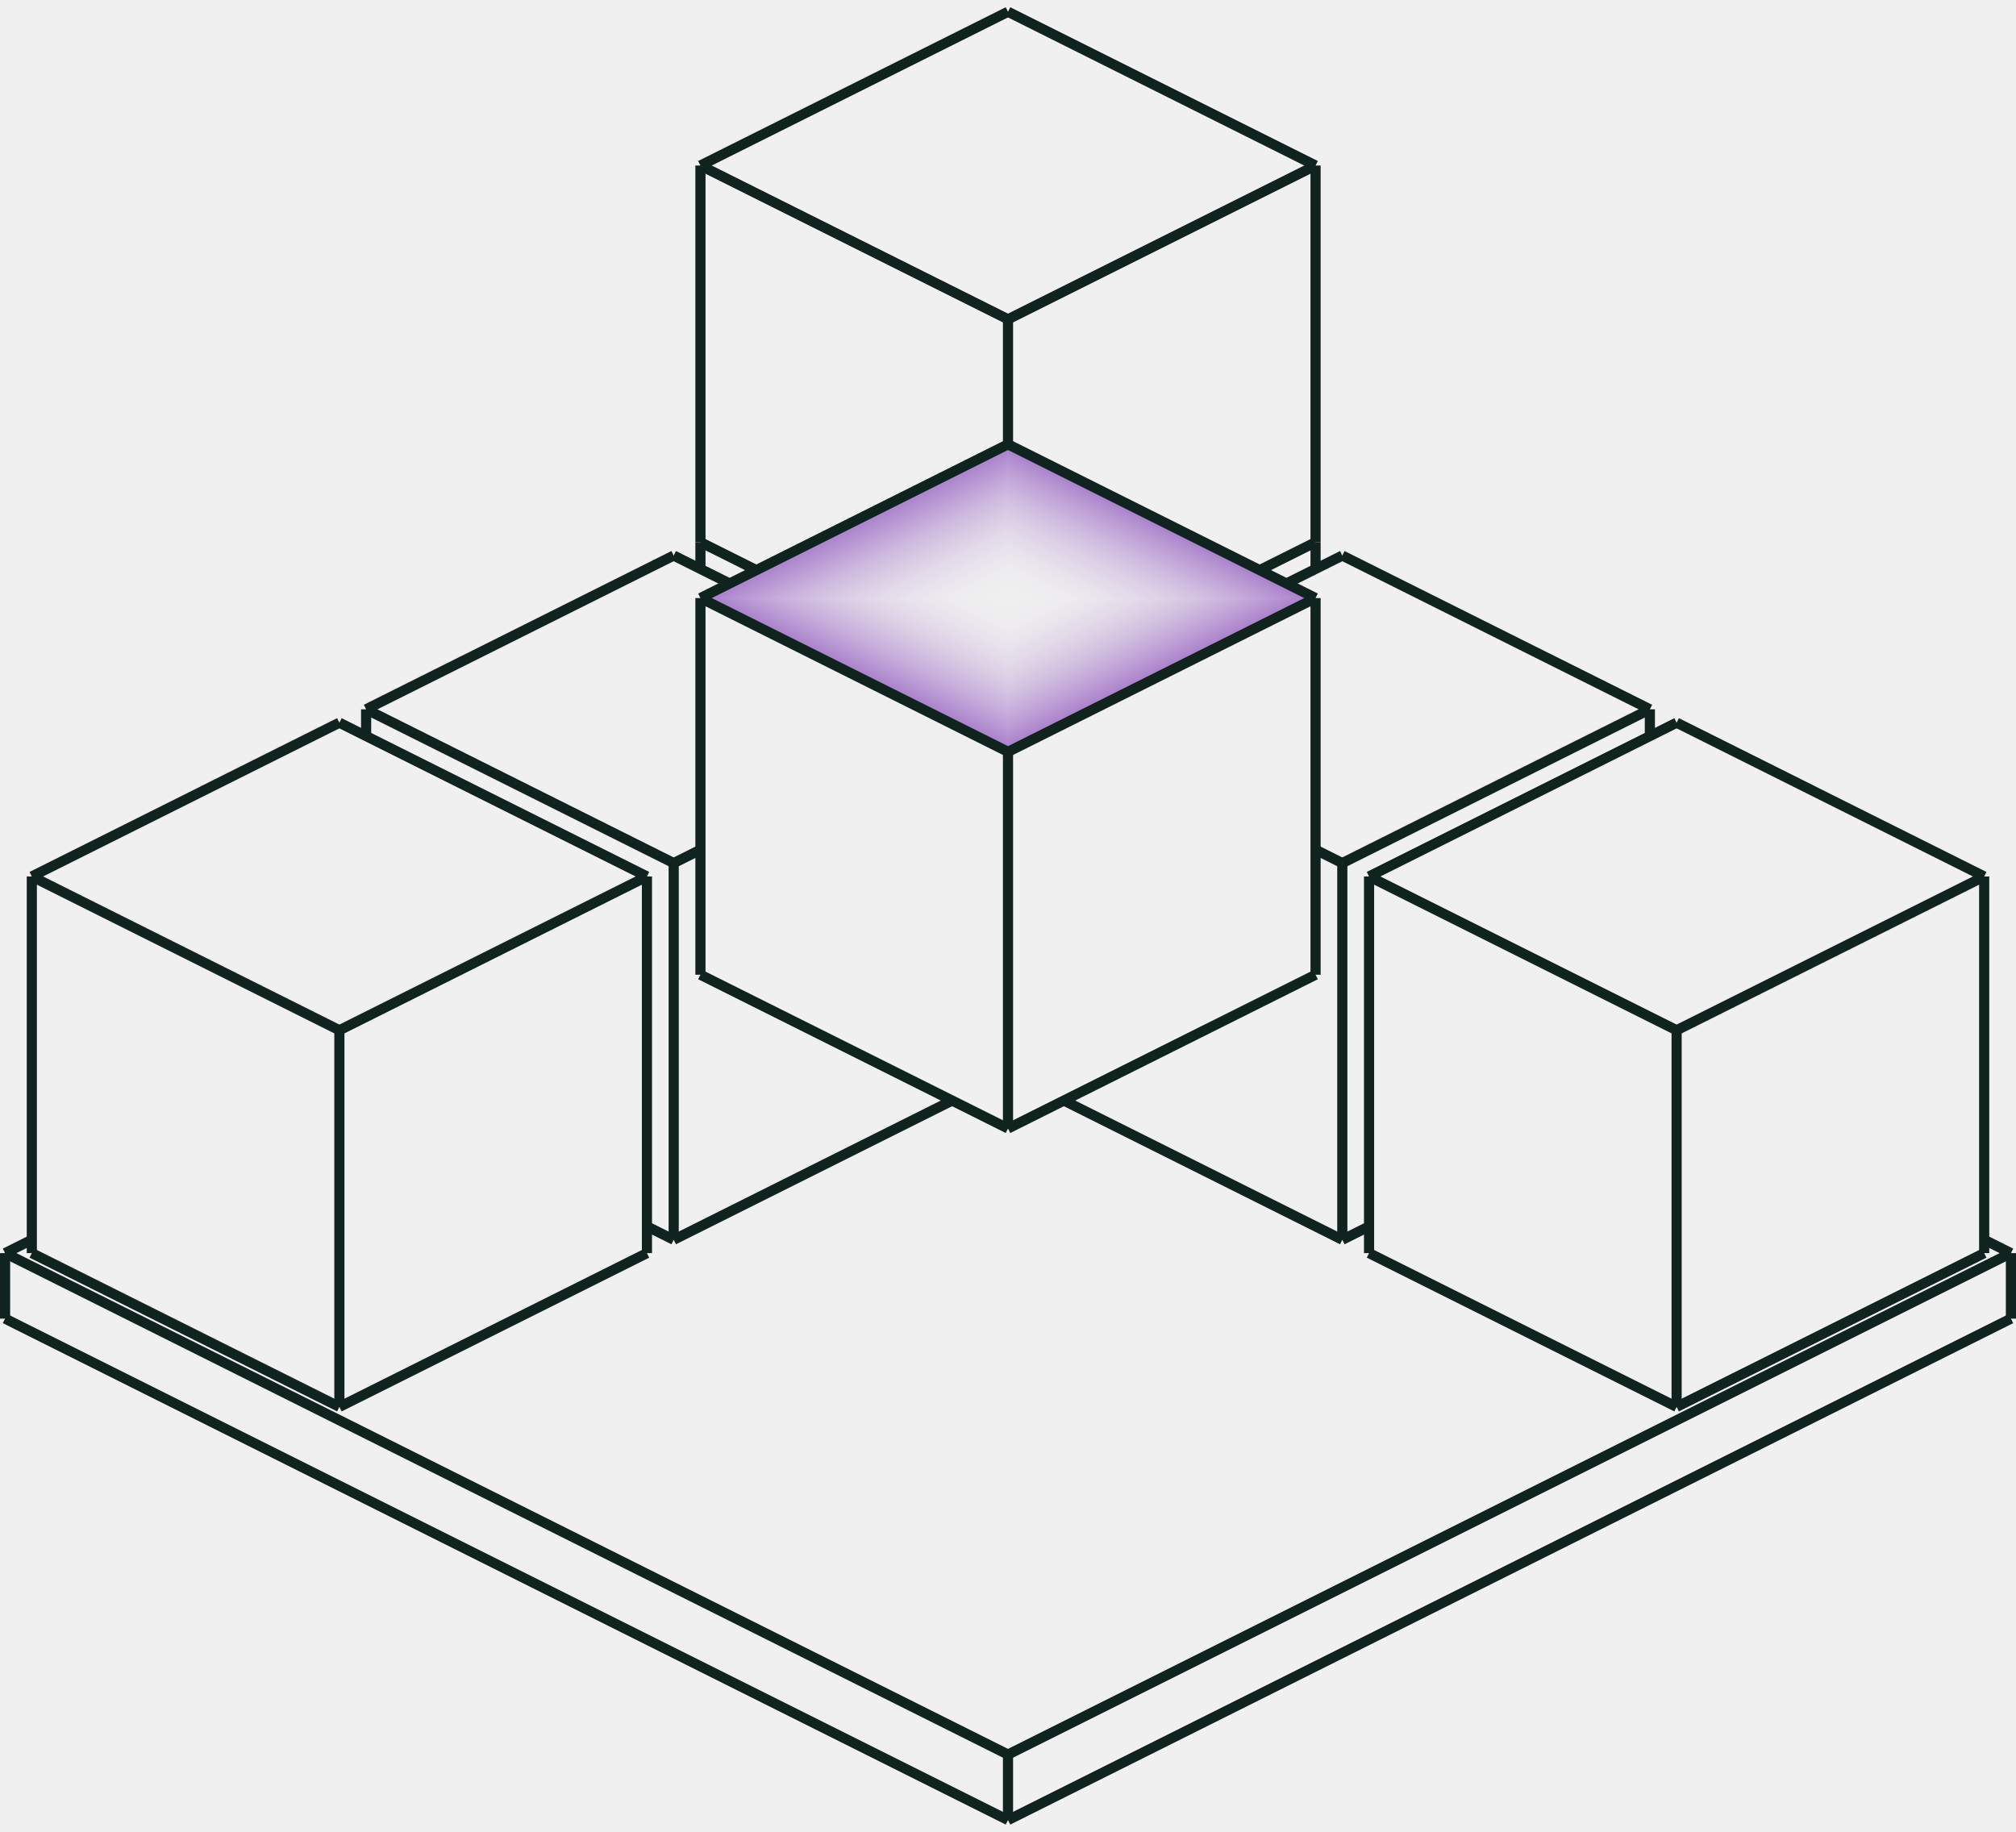
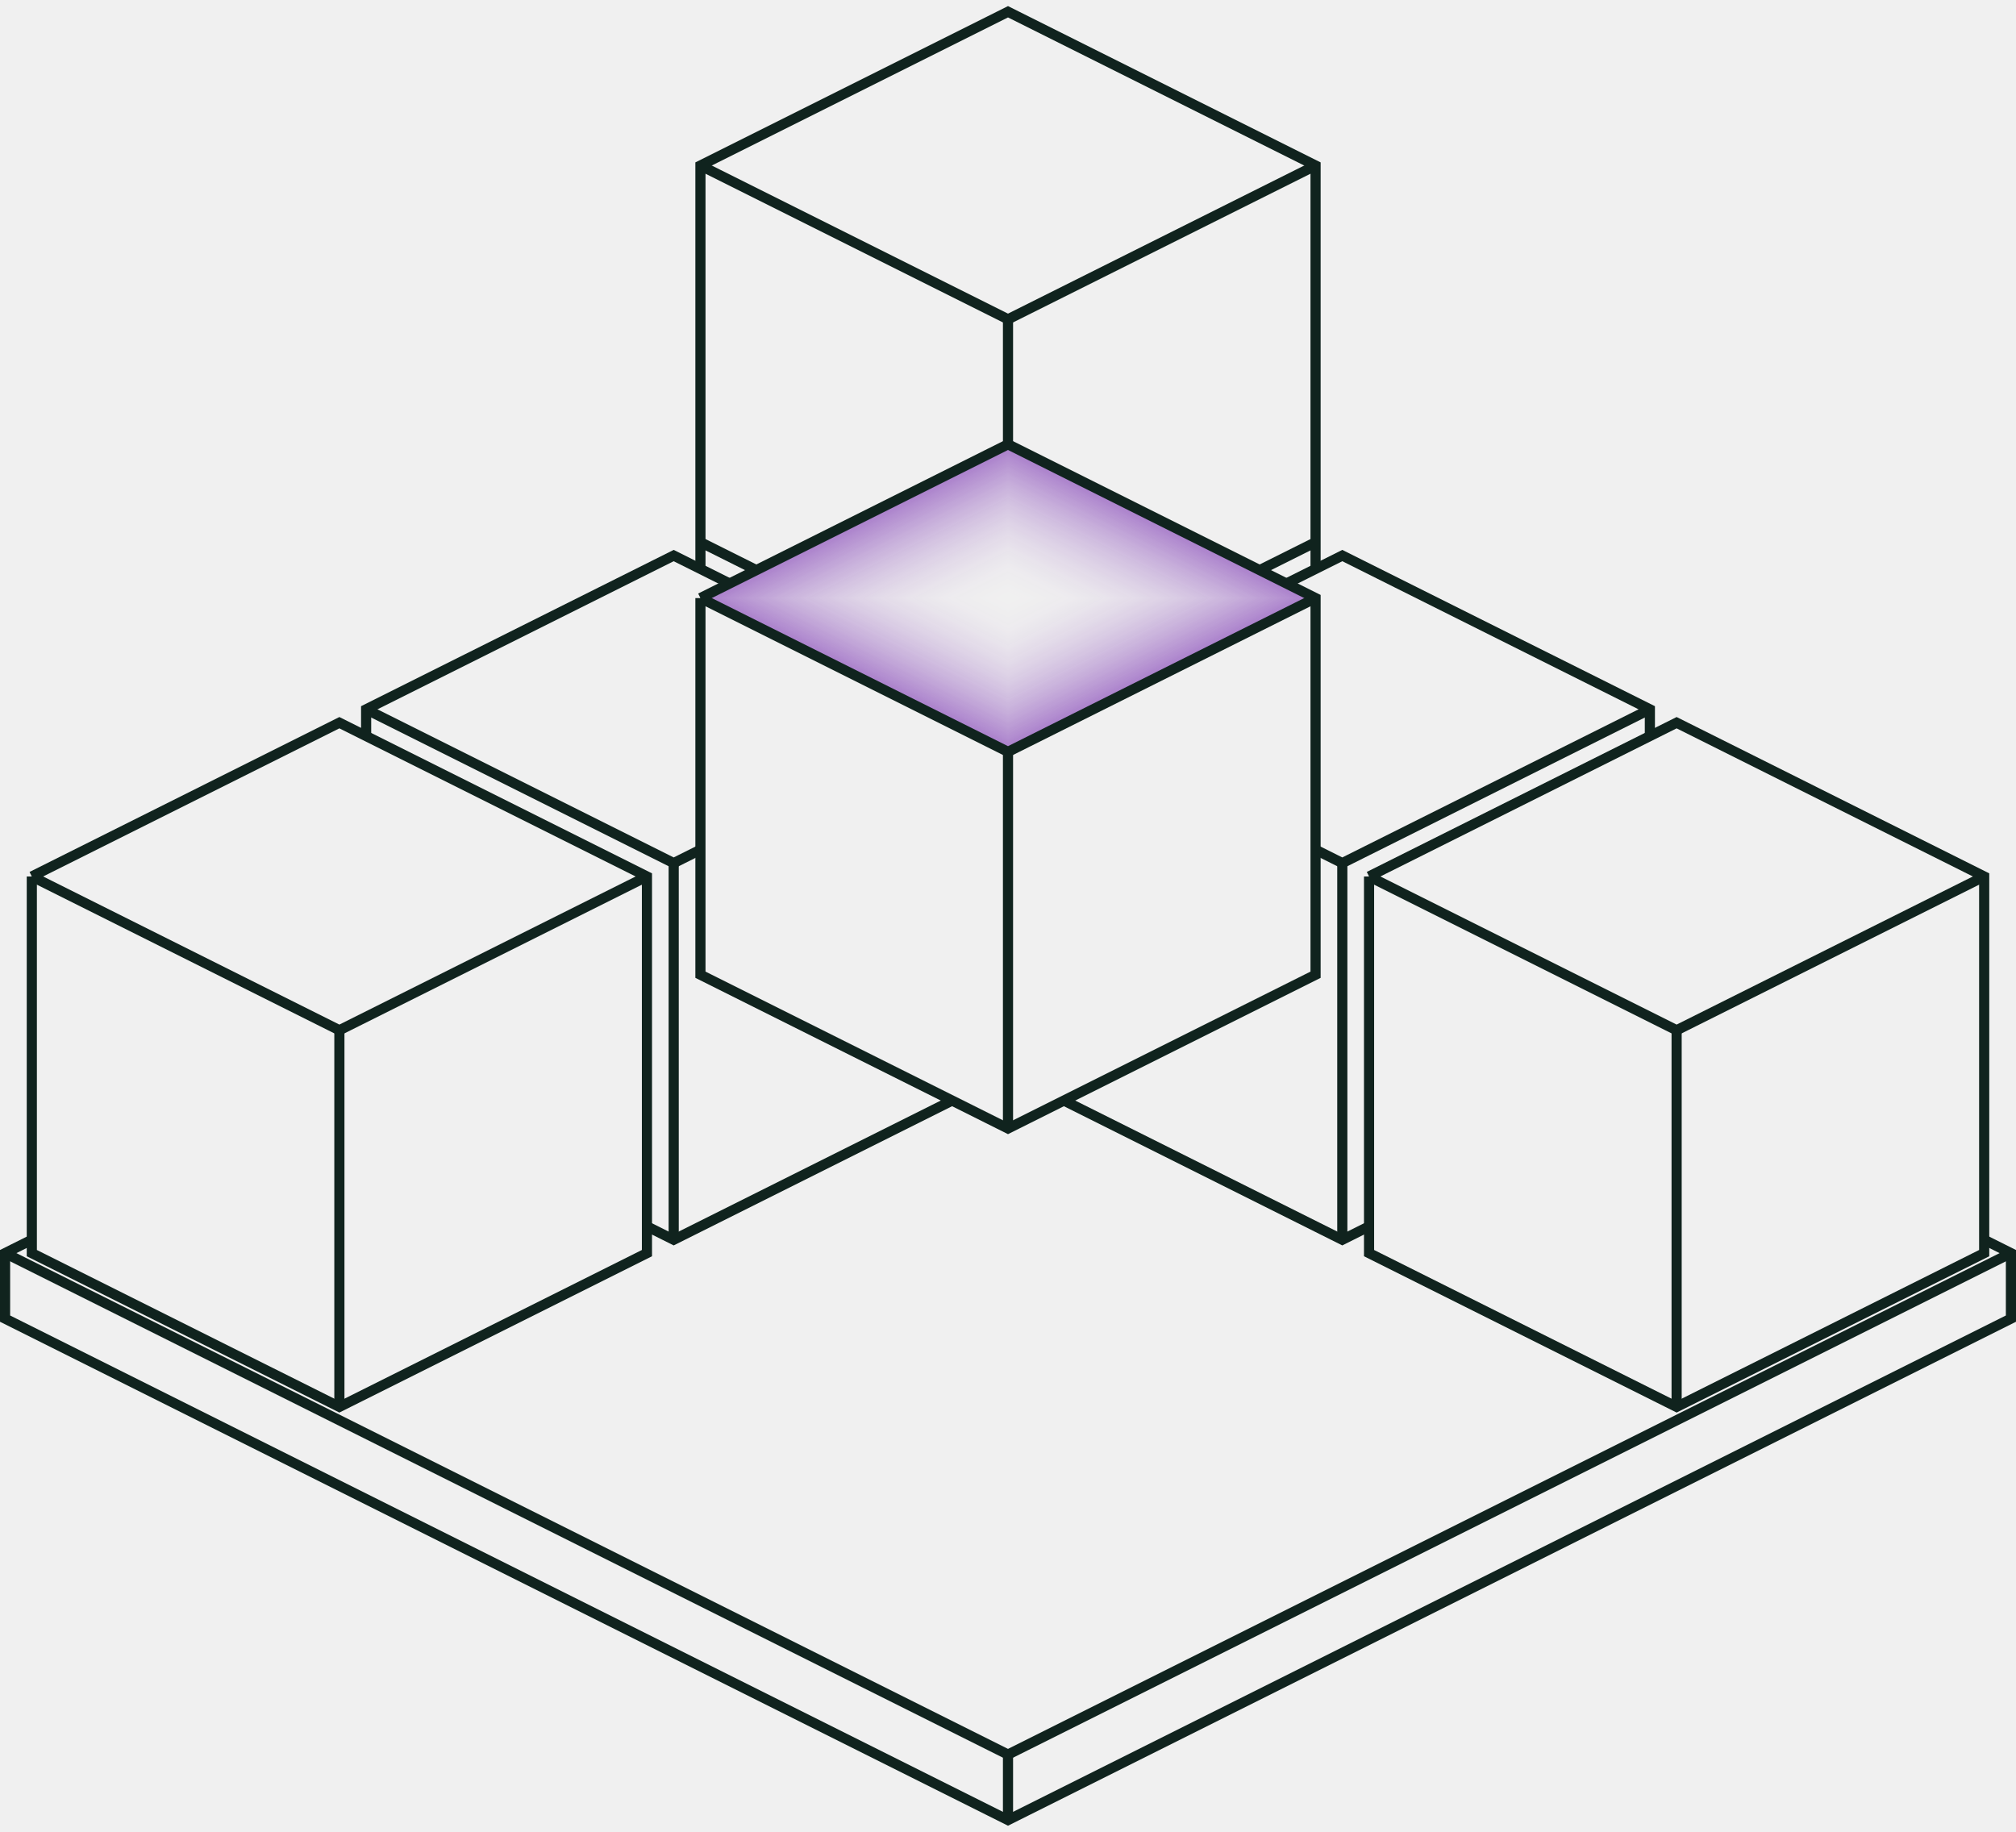
- <svg xmlns="http://www.w3.org/2000/svg" width="254.45" height="231.221" viewBox="64.775 76.39 254.45 231.221" data-projection="orthographic" data-hidden-runs="0" data-visible-runs="63">
+ <svg xmlns="http://www.w3.org/2000/svg" width="254.45" height="231.221" viewBox="64.775 76.39 254.45 231.221" data-projection="orthographic" data-hidden-runs="0" data-visible-runs="25">
  <defs>
    <mask id="build-iris-0" maskUnits="userSpaceOnUse" x="0" y="0" width="384" height="384" style="mask-type:luminance">
      <path d="M192 132.471L153.181 151.881L192 171.29L230.819 151.881Z" fill="white" fill-rule="evenodd" />
      <path d="M192 132.673L153.585 151.881L192 171.088L230.415 151.881Z" fill="rgb(250,250,250)" />
      <path d="M192 132.876L153.989 151.881L192 170.886L230.011 151.881Z" fill="rgb(244,244,244)" />
      <path d="M192 133.078L154.394 151.881L192 170.684L229.606 151.881Z" fill="rgb(239,239,239)" />
      <path d="M192 133.28L154.798 151.881L192 170.482L229.202 151.881Z" fill="rgb(234,234,234)" />
      <path d="M192 133.482L155.203 151.881L192 170.28L228.797 151.881Z" fill="rgb(229,229,229)" />
      <path d="M192 133.684L155.607 151.881L192 170.077L228.393 151.881Z" fill="rgb(224,224,224)" />
      <path d="M192 133.886L156.011 151.881L192 169.875L227.989 151.881Z" fill="rgb(219,219,219)" />
      <path d="M192 134.089L156.416 151.881L192 169.673L227.584 151.881Z" fill="rgb(214,214,214)" />
      <path d="M192 134.291L156.82 151.881L192 169.471L227.18 151.881Z" fill="rgb(209,209,209)" />
      <path d="M192 134.493L157.224 151.881L192 169.269L226.776 151.881Z" fill="rgb(205,205,205)" />
      <path d="M192 134.695L157.629 151.881L192 169.066L226.371 151.881Z" fill="rgb(200,200,200)" />
      <path d="M192 134.897L158.033 151.881L192 168.864L225.967 151.881Z" fill="rgb(195,195,195)" />
      <path d="M192 135.1L158.437 151.881L192 168.662L225.563 151.881Z" fill="rgb(191,191,191)" />
      <path d="M192 135.302L158.842 151.881L192 168.46L225.158 151.881Z" fill="rgb(186,186,186)" />
      <path d="M192 135.504L159.246 151.881L192 168.258L224.754 151.881Z" fill="rgb(182,182,182)" />
      <path d="M192 135.706L159.651 151.881L192 168.056L224.349 151.881Z" fill="rgb(177,177,177)" />
      <path d="M192 135.908L160.055 151.881L192 167.853L223.945 151.881Z" fill="rgb(173,173,173)" />
      <path d="M192 136.11L160.459 151.881L192 167.651L223.541 151.881Z" fill="rgb(168,168,168)" />
      <path d="M192 136.313L160.864 151.881L192 167.449L223.136 151.881Z" fill="rgb(164,164,164)" />
      <path d="M192 136.515L161.268 151.881L192 167.247L222.732 151.881Z" fill="rgb(160,160,160)" />
      <path d="M192 136.717L161.672 151.881L192 167.045L222.328 151.881Z" fill="rgb(156,156,156)" />
      <path d="M192 136.919L162.077 151.881L192 166.842L221.923 151.881Z" fill="rgb(152,152,152)" />
      <path d="M192 137.121L162.481 151.881L192 166.64L221.519 151.881Z" fill="rgb(147,147,147)" />
      <path d="M192 137.324L162.886 151.881L192 166.438L221.114 151.881Z" fill="rgb(143,143,143)" />
      <path d="M192 137.526L163.29 151.881L192 166.236L220.71 151.881Z" fill="rgb(139,139,139)" />
      <path d="M192 137.728L163.694 151.881L192 166.034L220.306 151.881Z" fill="rgb(136,136,136)" />
      <path d="M192 137.93L164.099 151.881L192 165.832L219.901 151.881Z" fill="rgb(132,132,132)" />
      <path d="M192 138.132L164.503 151.881L192 165.629L219.497 151.881Z" fill="rgb(128,128,128)" />
      <path d="M192 138.334L164.907 151.881L192 165.427L219.093 151.881Z" fill="rgb(124,124,124)" />
      <path d="M192 138.537L165.312 151.881L192 165.225L218.688 151.881Z" fill="rgb(121,121,121)" />
      <path d="M192 138.739L165.716 151.881L192 165.023L218.284 151.881Z" fill="rgb(117,117,117)" />
      <path d="M192 138.941L166.12 151.881L192 164.821L217.88 151.881Z" fill="rgb(113,113,113)" />
      <path d="M192 139.143L166.525 151.881L192 164.618L217.475 151.881Z" fill="rgb(110,110,110)" />
      <path d="M192 139.345L166.929 151.881L192 164.416L217.071 151.881Z" fill="rgb(106,106,106)" />
      <path d="M192 139.548L167.334 151.881L192 164.214L216.666 151.881Z" fill="rgb(103,103,103)" />
      <path d="M192 139.75L167.738 151.881L192 164.012L216.262 151.881Z" fill="rgb(100,100,100)" />
      <path d="M192 139.952L168.142 151.881L192 163.81L215.858 151.881Z" fill="rgb(96,96,96)" />
      <path d="M192 140.154L168.547 151.881L192 163.607L215.453 151.881Z" fill="rgb(93,93,93)" />
      <path d="M192 140.356L168.951 151.881L192 163.405L215.049 151.881Z" fill="rgb(90,90,90)" />
      <path d="M192 140.559L169.355 151.881L192 163.203L214.645 151.881Z" fill="rgb(87,87,87)" />
      <path d="M192 140.761L169.76 151.881L192 163.001L214.24 151.881Z" fill="rgb(84,84,84)" />
      <path d="M192 140.963L170.164 151.881L192 162.799L213.836 151.881Z" fill="rgb(81,81,81)" />
      <path d="M192 141.165L170.568 151.881L192 162.597L213.432 151.881Z" fill="rgb(78,78,78)" />
      <path d="M192 141.367L170.973 151.881L192 162.394L213.027 151.881Z" fill="rgb(75,75,75)" />
      <path d="M192 141.569L171.377 151.881L192 162.192L212.623 151.881Z" fill="rgb(72,72,72)" />
      <path d="M192 141.772L171.782 151.881L192 161.99L212.218 151.881Z" fill="rgb(69,69,69)" />
      <path d="M192 141.974L172.186 151.881L192 161.788L211.814 151.881Z" fill="rgb(66,66,66)" />
      <path d="M192 142.176L172.59 151.881L192 161.586L211.41 151.881Z" fill="rgb(64,64,64)" />
      <path d="M192 142.378L172.995 151.881L192 161.383L211.005 151.881Z" fill="rgb(61,61,61)" />
      <path d="M192 142.58L173.399 151.881L192 161.181L210.601 151.881Z" fill="rgb(59,59,59)" />
      <path d="M192 142.783L173.803 151.881L192 160.979L210.197 151.881Z" fill="rgb(56,56,56)" />
      <path d="M192 142.985L174.208 151.881L192 160.777L209.792 151.881Z" fill="rgb(54,54,54)" />
      <path d="M192 143.187L174.612 151.881L192 160.575L209.388 151.881Z" fill="rgb(51,51,51)" />
      <path d="M192 143.389L175.017 151.881L192 160.373L208.983 151.881Z" fill="rgb(49,49,49)" />
      <path d="M192 143.591L175.421 151.881L192 160.17L208.579 151.881Z" fill="rgb(47,47,47)" />
      <path d="M192 143.793L175.825 151.881L192 159.968L208.175 151.881Z" fill="rgb(44,44,44)" />
      <path d="M192 143.996L176.23 151.881L192 159.766L207.77 151.881Z" fill="rgb(42,42,42)" />
      <path d="M192 144.198L176.634 151.881L192 159.564L207.366 151.881Z" fill="rgb(40,40,40)" />
      <path d="M192 144.4L177.038 151.881L192 159.362L206.962 151.881Z" fill="rgb(38,38,38)" />
      <path d="M192 144.602L177.443 151.881L192 159.159L206.557 151.881Z" fill="rgb(36,36,36)" />
      <path d="M192 144.804L177.847 151.881L192 158.957L206.153 151.881Z" fill="rgb(34,34,34)" />
      <path d="M192 145.007L178.251 151.881L192 158.755L205.749 151.881Z" fill="rgb(32,32,32)" />
      <path d="M192 145.209L178.656 151.881L192 158.553L205.344 151.881Z" fill="rgb(30,30,30)" />
      <path d="M192 145.411L179.06 151.881L192 158.351L204.94 151.881Z" fill="rgb(28,28,28)" />
      <path d="M192 145.613L179.465 151.881L192 158.149L204.535 151.881Z" fill="rgb(27,27,27)" />
      <path d="M192 145.815L179.869 151.881L192 157.946L204.131 151.881Z" fill="rgb(25,25,25)" />
      <path d="M192 146.017L180.273 151.881L192 157.744L203.727 151.881Z" fill="rgb(23,23,23)" />
      <path d="M192 146.22L180.678 151.881L192 157.542L203.322 151.881Z" fill="rgb(22,22,22)" />
      <path d="M192 146.422L181.082 151.881L192 157.34L202.918 151.881Z" fill="rgb(20,20,20)" />
      <path d="M192 146.624L181.486 151.881L192 157.138L202.514 151.881Z" fill="rgb(19,19,19)" />
      <path d="M192 146.826L181.891 151.881L192 156.935L202.109 151.881Z" fill="rgb(17,17,17)" />
      <path d="M192 147.028L182.295 151.881L192 156.733L201.705 151.881Z" fill="rgb(16,16,16)" />
      <path d="M192 147.231L182.7 151.881L192 156.531L201.3 151.881Z" fill="rgb(15,15,15)" />
      <path d="M192 147.433L183.104 151.881L192 156.329L200.896 151.881Z" fill="rgb(13,13,13)" />
      <path d="M192 147.635L183.508 151.881L192 156.127L200.492 151.881Z" fill="rgb(12,12,12)" />
      <path d="M192 147.837L183.913 151.881L192 155.924L200.087 151.881Z" fill="rgb(11,11,11)" />
      <path d="M192 148.039L184.317 151.881L192 155.722L199.683 151.881Z" fill="rgb(10,10,10)" />
      <path d="M192 148.241L184.721 151.881L192 155.52L199.279 151.881Z" fill="rgb(9,9,9)" />
      <path d="M192 148.444L185.126 151.881L192 155.318L198.874 151.881Z" fill="rgb(8,8,8)" />
      <path d="M192 148.646L185.53 151.881L192 155.116L198.47 151.881Z" fill="rgb(7,7,7)" />
      <path d="M192 148.848L185.934 151.881L192 154.914L198.066 151.881Z" fill="rgb(6,6,6)" />
      <path d="M192 149.05L186.339 151.881L192 154.711L197.661 151.881Z" fill="rgb(5,5,5)" />
      <path d="M192 149.252L186.743 151.881L192 154.509L197.257 151.881Z" fill="rgb(5,5,5)" />
      <path d="M192 149.455L187.148 151.881L192 154.307L196.852 151.881Z" fill="rgb(4,4,4)" />
      <path d="M192 149.657L187.552 151.881L192 154.105L196.448 151.881Z" fill="rgb(3,3,3)" />
      <path d="M192 149.859L187.956 151.881L192 153.903L196.044 151.881Z" fill="rgb(3,3,3)" />
      <path d="M192 150.061L188.361 151.881L192 153.7L195.639 151.881Z" fill="rgb(2,2,2)" />
      <path d="M192 150.263L188.765 151.881L192 153.498L195.235 151.881Z" fill="rgb(2,2,2)" />
      <path d="M192 150.466L189.169 151.881L192 153.296L194.831 151.881Z" fill="rgb(1,1,1)" />
      <path d="M192 150.668L189.574 151.881L192 153.094L194.426 151.881Z" fill="rgb(1,1,1)" />
      <path d="M192 150.87L189.978 151.881L192 152.892L194.022 151.881Z" fill="rgb(1,1,1)" />
      <path d="M192 151.072L190.383 151.881L192 152.69L193.617 151.881Z" fill="rgb(0,0,0)" />
      <path d="M192 151.274L190.787 151.881L192 152.487L193.213 151.881Z" fill="rgb(0,0,0)" />
      <path d="M192 151.476L191.191 151.881L192 152.285L192.809 151.881Z" fill="rgb(0,0,0)" />
      <path d="M192 151.679L191.596 151.881L192 152.083L192.404 151.881Z" fill="rgb(0,0,0)" />
      <path d="M192 151.881L192 151.881L192 151.881L192 151.881Z" fill="rgb(0,0,0)" />
    </mask>
  </defs>
  <path d="M192 132.471L153.181 151.881L192 171.29L230.819 151.881Z" fill="#A77BCA" fill-rule="evenodd" mask="url(#build-iris-0)" />
  <g fill="none" stroke="#10231E" stroke-linejoin="miter" stroke-linecap="butt">
    <g opacity="0.35" />
    <g>
-       <path d="M318.585 242.834L192 306.126" stroke-width="1.28" />
-       <path d="M192 306.126L65.415 242.834" stroke-width="1.28" />
-       <path d="M315.367 232.957L318.585 234.566" stroke-width="1.28" />
-       <path d="M318.585 234.566L318.585 242.834" stroke-width="1.28" />
-       <path d="M318.585 234.566L192 297.858" stroke-width="1.28" />
+       <path d="M315.367 232.957L318.585 234.566L318.585 242.834L192 306.126L65.415 242.834L65.415 234.566L68.633 232.957" stroke-width="1.28" />
+       <path d="M318.585 234.566L192 297.858L65.415 234.566" stroke-width="1.28" />
      <path d="M192 297.858L192 306.126" stroke-width="1.28" />
-       <path d="M192 297.858L65.415 234.566" stroke-width="1.28" />
-       <path d="M65.415 234.566L65.415 242.834" stroke-width="1.28" />
-       <path d="M65.415 234.566L68.633 232.957" stroke-width="1.28" />
-       <path d="M230.819 144.827L230.819 148.393" stroke-width="1.28" />
+       <path d="M230.819 148.393L230.819 144.827L230.819 97.283L192 77.874L153.181 97.283L153.181 144.827L153.181 148.393" stroke-width="1.28" />
      <path d="M230.819 144.827L223.906 148.283" stroke-width="1.28" />
      <path d="M160.094 148.283L153.181 144.827" stroke-width="1.28" />
-       <path d="M153.181 144.827L153.181 148.393" stroke-width="1.28" />
-       <path d="M192 77.874L230.819 97.283" stroke-width="1.28" />
-       <path d="M230.819 97.283L230.819 144.827" stroke-width="1.28" />
-       <path d="M230.819 97.283L192 116.693" stroke-width="1.28" />
+       <path d="M230.819 97.283L192 116.693L153.181 97.283" stroke-width="1.28" />
      <path d="M192 116.693L192 132.739" stroke-width="1.28" />
-       <path d="M192 116.693L153.181 97.283" stroke-width="1.28" />
-       <path d="M153.181 97.283L153.181 144.827" stroke-width="1.28" />
-       <path d="M153.181 97.283L192 77.874" stroke-width="1.28" />
-       <path d="M184.902 215.329L149.805 232.878" stroke-width="1.28" />
-       <path d="M149.805 232.878L146.614 231.283" stroke-width="1.28" />
-       <path d="M149.805 146.515L156.718 149.971" stroke-width="1.28" />
-       <path d="M152.996 183.739L149.805 185.334" stroke-width="1.28" />
+       <path d="M184.902 215.329L149.805 232.878L146.614 231.283" stroke-width="1.28" />
+       <path d="M156.718 149.971L149.805 146.515L110.986 165.924L110.986 169.49" stroke-width="1.28" />
+       <path d="M152.996 183.739L149.805 185.334L110.986 165.924" stroke-width="1.28" />
      <path d="M149.805 185.334L149.805 232.878" stroke-width="1.28" />
-       <path d="M149.805 185.334L110.986 165.924" stroke-width="1.28" />
-       <path d="M110.986 165.924L110.986 169.49" stroke-width="1.28" />
-       <path d="M110.986 165.924L149.805 146.515" stroke-width="1.28" />
-       <path d="M146.429 234.566L107.61 253.975" stroke-width="1.28" />
-       <path d="M107.61 253.975L68.791 234.566" stroke-width="1.28" />
-       <path d="M107.61 167.612L146.429 187.022" stroke-width="1.28" />
-       <path d="M146.429 187.022L146.429 234.566" stroke-width="1.28" />
-       <path d="M146.429 187.022L107.61 206.432" stroke-width="1.28" />
+       <path d="M68.791 187.022L68.791 234.566L107.61 253.975L146.429 234.566L146.429 187.022L107.61 167.612L68.791 187.022" stroke-width="1.28" />
+       <path d="M146.429 187.022L107.61 206.432L68.791 187.022" stroke-width="1.28" />
      <path d="M107.61 206.432L107.61 253.975" stroke-width="1.28" />
-       <path d="M107.61 206.432L68.791 187.022" stroke-width="1.28" />
-       <path d="M68.791 187.022L68.791 234.566" stroke-width="1.28" />
-       <path d="M68.791 187.022L107.61 167.612" stroke-width="1.28" />
-       <path d="M237.386 231.283L234.195 232.878" stroke-width="1.28" />
-       <path d="M234.195 232.878L199.098 215.329" stroke-width="1.28" />
-       <path d="M234.195 146.515L273.014 165.924" stroke-width="1.28" />
-       <path d="M273.014 165.924L273.014 169.49" stroke-width="1.28" />
-       <path d="M273.014 165.924L234.195 185.334" stroke-width="1.28" />
+       <path d="M237.386 231.283L234.195 232.878L199.098 215.329" stroke-width="1.28" />
+       <path d="M227.282 149.971L234.195 146.515L273.014 165.924L273.014 169.49" stroke-width="1.28" />
+       <path d="M273.014 165.924L234.195 185.334L231.004 183.739" stroke-width="1.28" />
      <path d="M234.195 185.334L234.195 232.878" stroke-width="1.28" />
-       <path d="M234.195 185.334L231.004 183.739" stroke-width="1.28" />
-       <path d="M227.282 149.971L234.195 146.515" stroke-width="1.28" />
-       <path d="M315.209 234.566L276.39 253.975" stroke-width="1.28" />
-       <path d="M276.39 253.975L237.571 234.566" stroke-width="1.28" />
-       <path d="M276.39 167.612L315.209 187.022" stroke-width="1.28" />
-       <path d="M315.209 187.022L315.209 234.566" stroke-width="1.28" />
-       <path d="M315.209 187.022L276.39 206.432" stroke-width="1.28" />
+       <path d="M237.571 187.022L237.571 234.566L276.39 253.975L315.209 234.566L315.209 187.022L276.39 167.612L237.571 187.022" stroke-width="1.28" />
+       <path d="M315.209 187.022L276.39 206.432L237.571 187.022" stroke-width="1.28" />
      <path d="M276.39 206.432L276.39 253.975" stroke-width="1.28" />
-       <path d="M276.39 206.432L237.571 187.022" stroke-width="1.28" />
-       <path d="M237.571 187.022L237.571 234.566" stroke-width="1.28" />
-       <path d="M237.571 187.022L276.39 167.612" stroke-width="1.28" />
-       <path d="M230.819 199.425L192 218.834" stroke-width="1.28" />
-       <path d="M192 218.834L153.181 199.425" stroke-width="1.28" />
-       <path d="M192 132.471L230.819 151.881" stroke-width="1.28" />
-       <path d="M230.819 151.881L230.819 199.425" stroke-width="1.28" />
-       <path d="M230.819 151.881L192 171.29" stroke-width="1.28" />
+       <path d="M153.181 151.881L153.181 199.425L192 218.834L230.819 199.425L230.819 151.881L192 132.471L153.181 151.881" stroke-width="1.28" />
+       <path d="M230.819 151.881L192 171.29L153.181 151.881" stroke-width="1.28" />
      <path d="M192 171.29L192 218.834" stroke-width="1.28" />
-       <path d="M192 171.29L153.181 151.881" stroke-width="1.28" />
-       <path d="M153.181 151.881L153.181 199.425" stroke-width="1.28" />
-       <path d="M153.181 151.881L192 132.471" stroke-width="1.28" />
    </g>
    <g />
  </g>
</svg>
